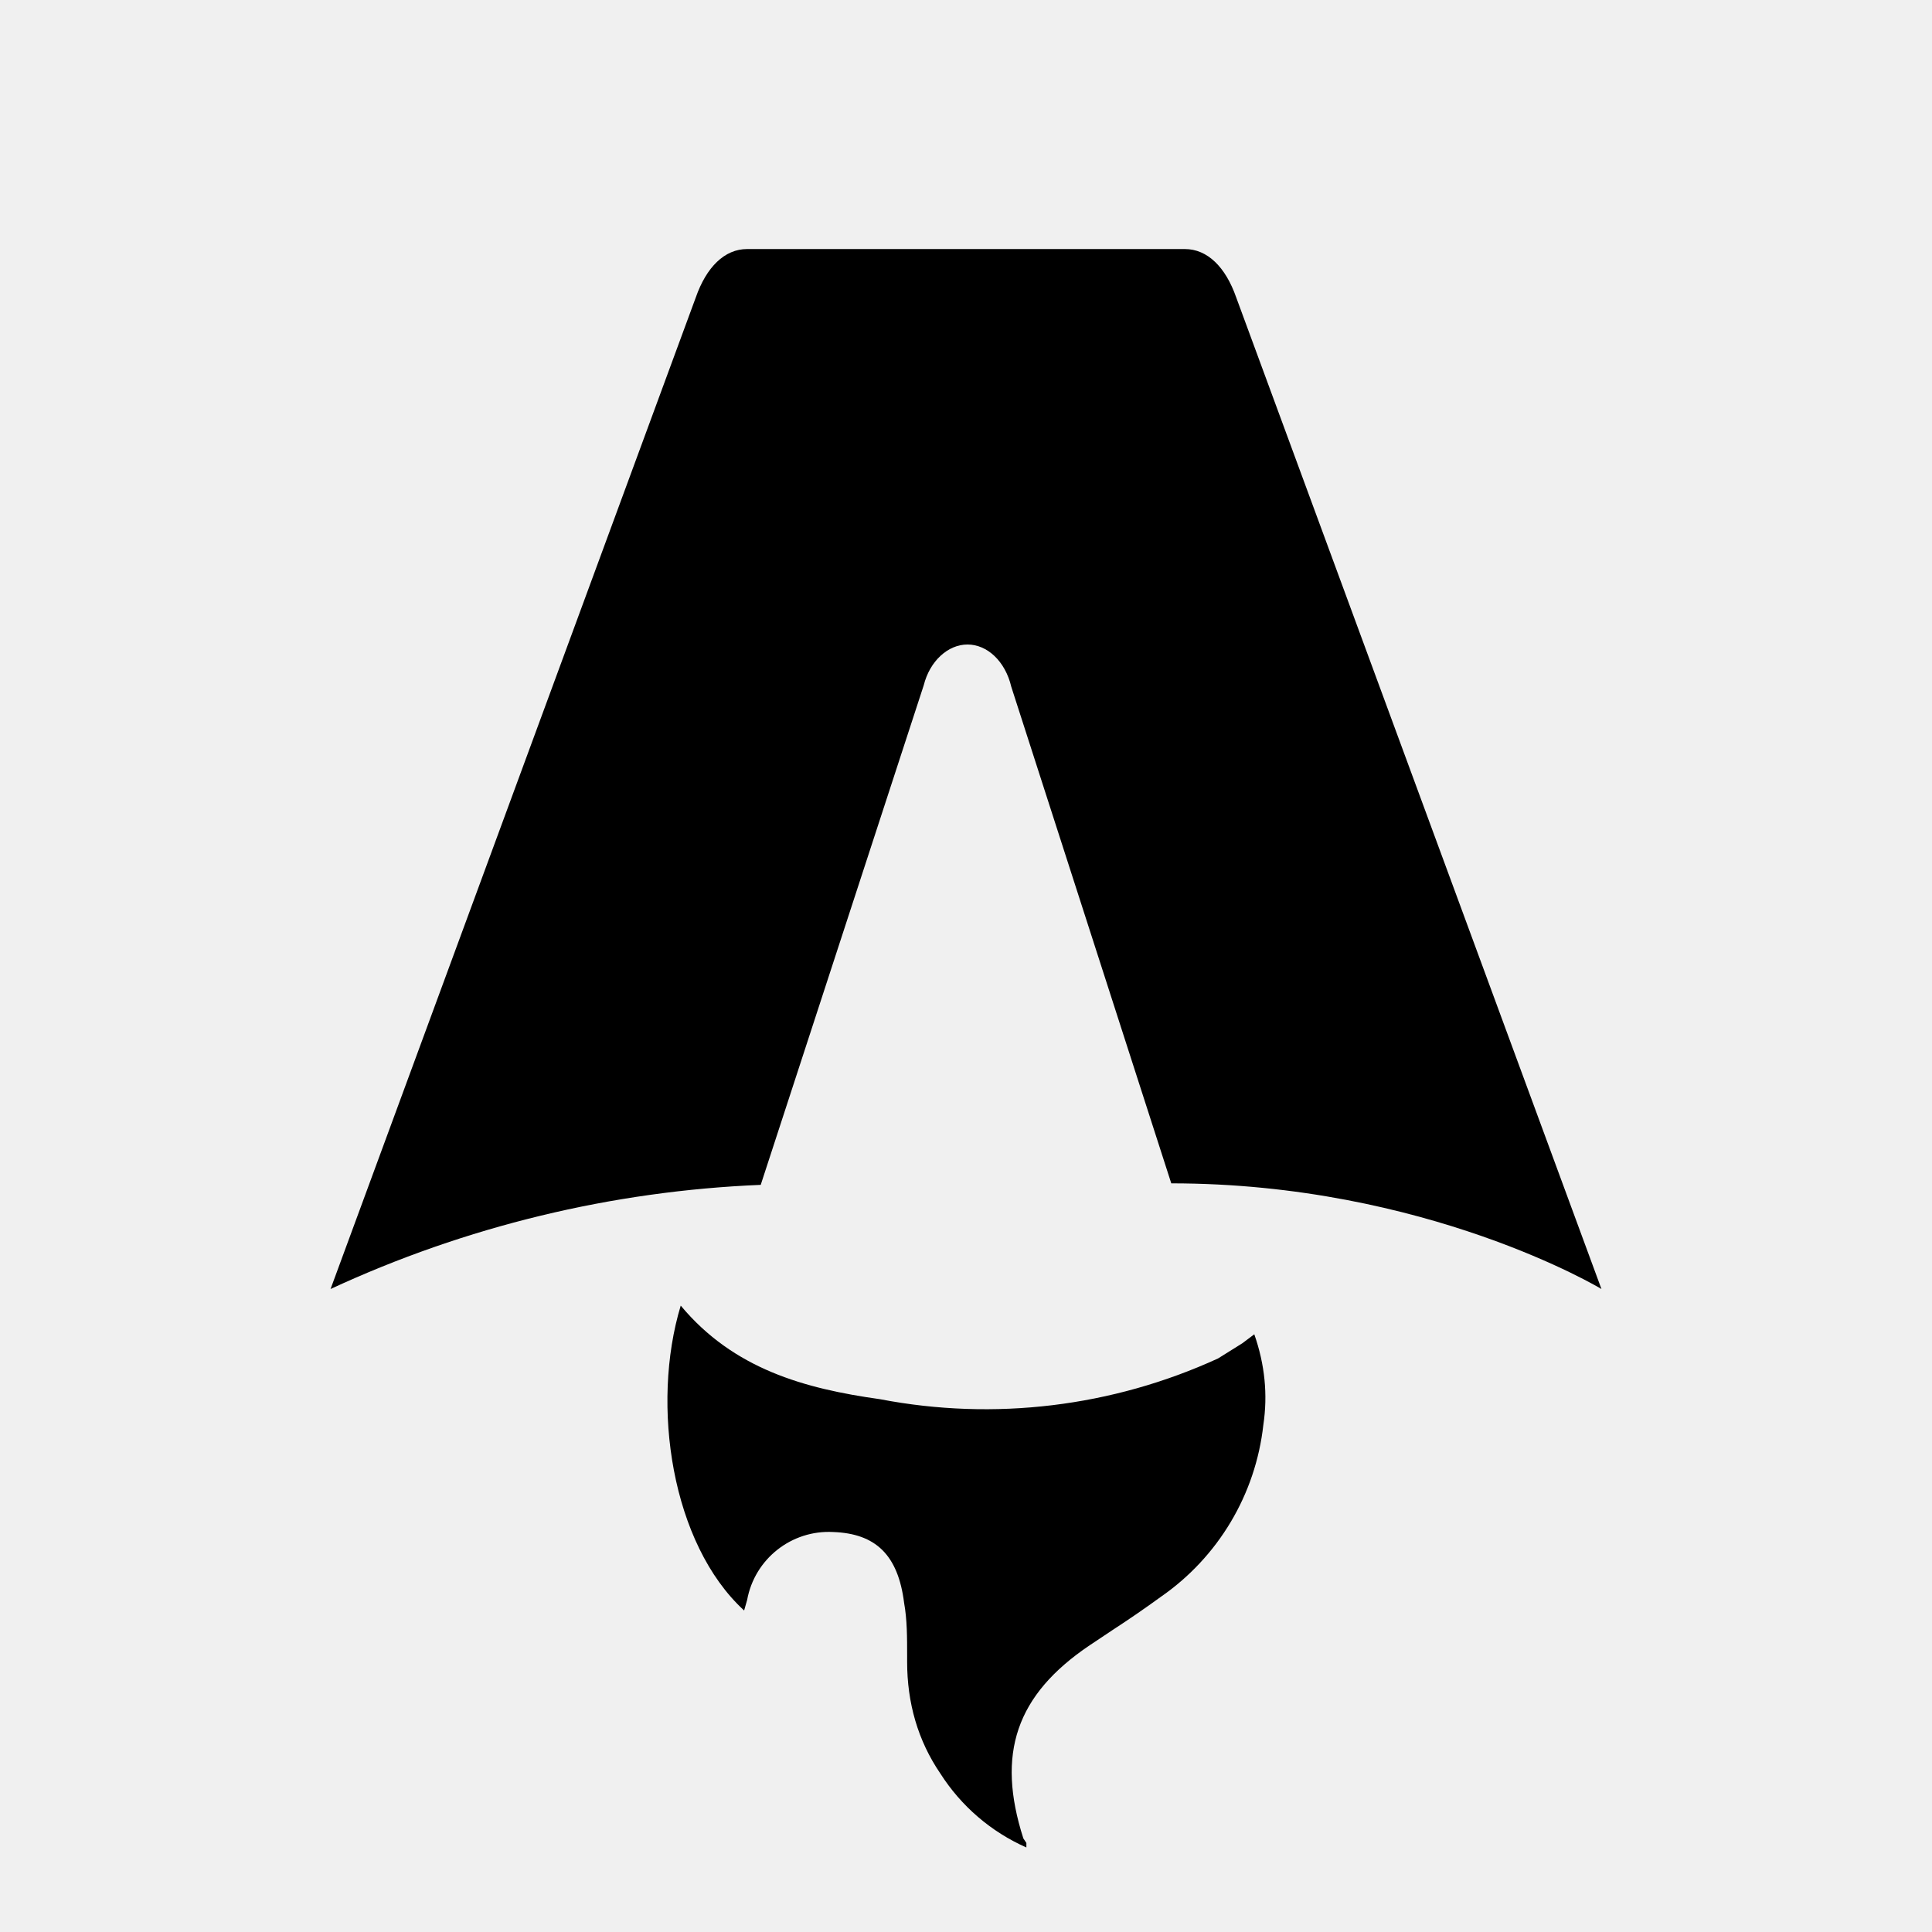
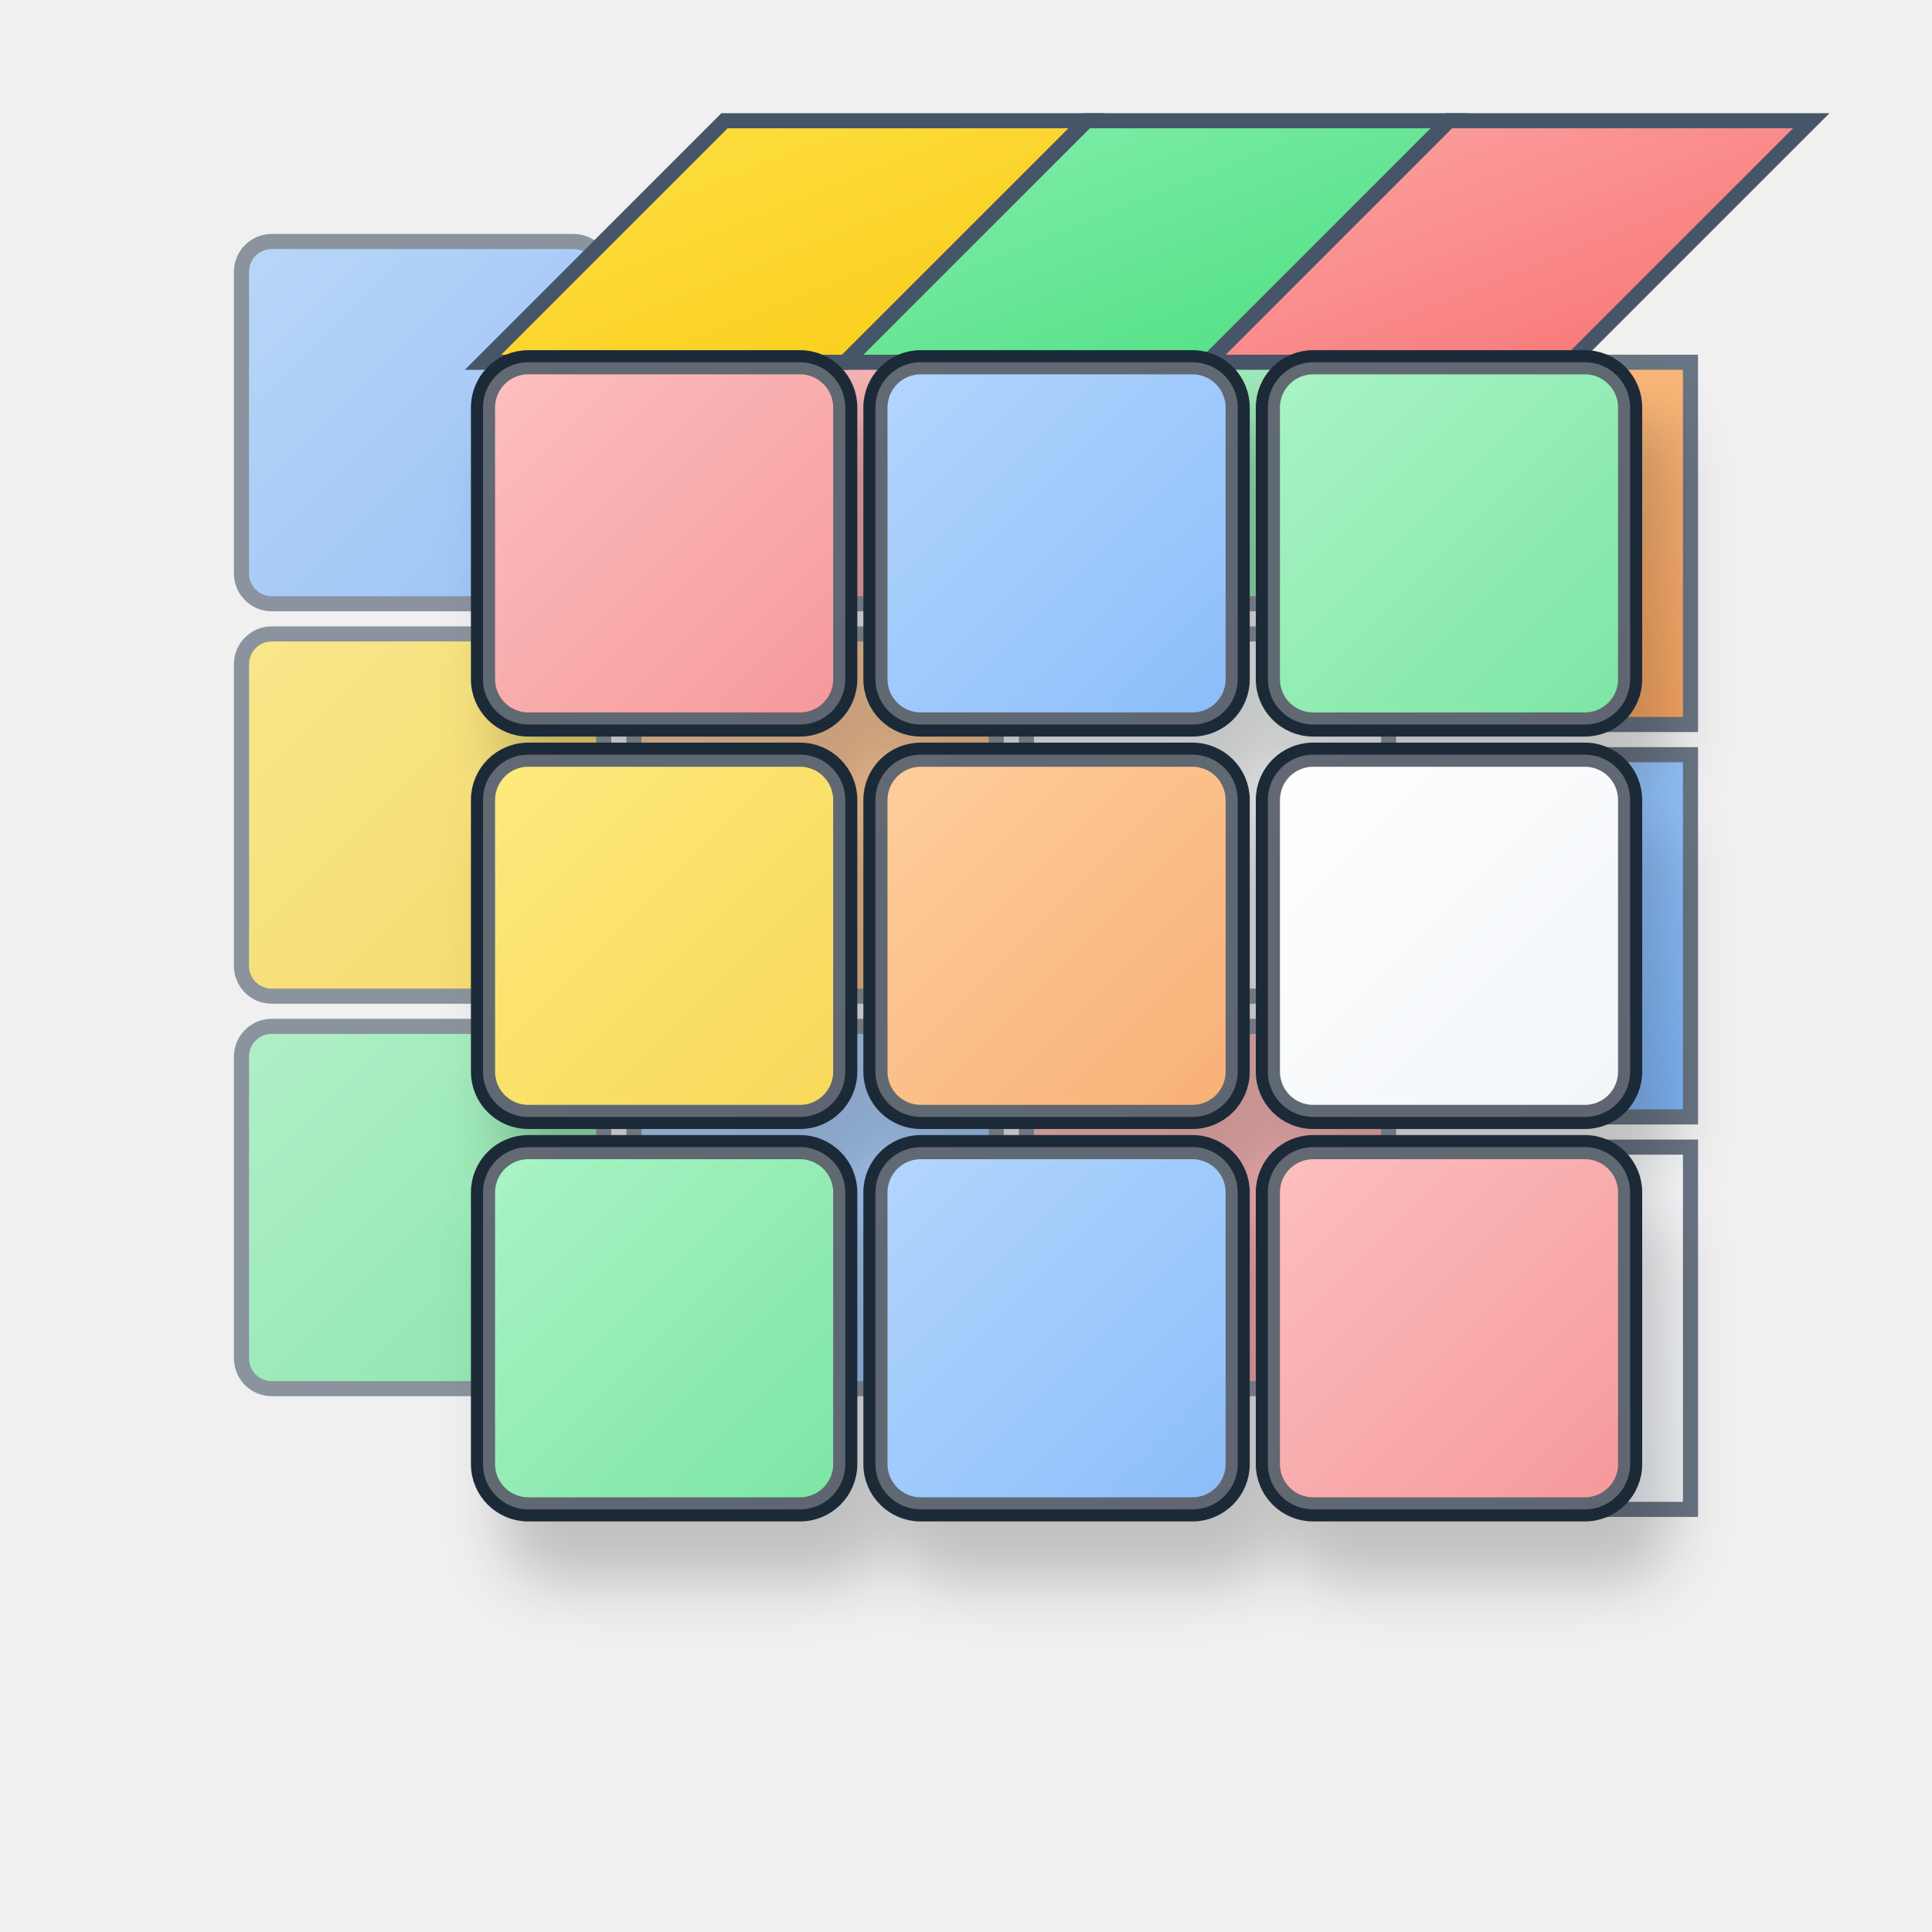
- <svg xmlns="http://www.w3.org/2000/svg" fill="none" viewBox="0 0 128 128">
-   <path d="M50.4 78.5a75.1 75.1 0 0 0-28.5 6.9l24.2-65.7c.7-2 1.9-3.2 3.4-3.2h29c1.5 0 2.7 1.2 3.4 3.2l24.2 65.7s-11.6-7-28.5-7L67 45.5c-.4-1.7-1.6-2.8-2.9-2.8-1.3 0-2.5 1.1-2.9 2.7L50.4 78.5Zm-1.1 28.2Zm-4.2-20.2c-2 6.6-.6 15.8 4.2 20.2a17.5 17.5 0 0 1 .2-.7 5.5 5.5 0 0 1 5.7-4.5c2.8.1 4.3 1.5 4.7 4.7.2 1.1.2 2.3.2 3.5v.4c0 2.7.7 5.2 2.2 7.4a13 13 0 0 0 5.7 4.9v-.3l-.2-.3c-1.8-5.6-.5-9.5 4.4-12.8l1.5-1a73 73 0 0 0 3.2-2.2 16 16 0 0 0 6.8-11.4c.3-2 .1-4-.6-6l-.8.6-1.6 1a37 37 0 0 1-22.4 2.7c-5-.7-9.7-2-13.2-6.2Z" />
-   <style>
-         path { fill: #000; }
-         @media (prefers-color-scheme: dark) {
-             path { fill: #FFF; }
-         }
-     </style>
+ <svg xmlns="http://www.w3.org/2000/svg" viewBox="0 0 64 64" width="64" height="64">
+   <defs>
+     <linearGradient id="redGrad" x1="0%" y1="0%" x2="100%" y2="100%">
+       <stop offset="0%" style="stop-color:#fca5a5;stop-opacity:1" />
+       <stop offset="100%" style="stop-color:#f87171;stop-opacity:1" />
+     </linearGradient>
+     <linearGradient id="blueGrad" x1="0%" y1="0%" x2="100%" y2="100%">
+       <stop offset="0%" style="stop-color:#93c5fd;stop-opacity:1" />
+       <stop offset="100%" style="stop-color:#60a5fa;stop-opacity:1" />
+     </linearGradient>
+     <linearGradient id="greenGrad" x1="0%" y1="0%" x2="100%" y2="100%">
+       <stop offset="0%" style="stop-color:#86efac;stop-opacity:1" />
+       <stop offset="100%" style="stop-color:#4ade80;stop-opacity:1" />
+     </linearGradient>
+     <linearGradient id="yellowGrad" x1="0%" y1="0%" x2="100%" y2="100%">
+       <stop offset="0%" style="stop-color:#fde047;stop-opacity:1" />
+       <stop offset="100%" style="stop-color:#facc15;stop-opacity:1" />
+     </linearGradient>
+     <linearGradient id="orangeGrad" x1="0%" y1="0%" x2="100%" y2="100%">
+       <stop offset="0%" style="stop-color:#fdba74;stop-opacity:1" />
+       <stop offset="100%" style="stop-color:#fb923c;stop-opacity:1" />
+     </linearGradient>
+     <linearGradient id="whiteGrad" x1="0%" y1="0%" x2="100%" y2="100%">
+       <stop offset="0%" style="stop-color:#ffffff;stop-opacity:1" />
+       <stop offset="100%" style="stop-color:#f1f5f9;stop-opacity:1" />
+     </linearGradient>
+     <filter id="shadow" x="-20%" y="-20%" width="140%" height="140%">
+       <feDropShadow dx="1" dy="2" stdDeviation="1" flood-color="#000" flood-opacity="0.2" />
+     </filter>
+     <filter id="innerShadow" x="-20%" y="-20%" width="140%" height="140%">
+       <feOffset dx="0" dy="0" />
+       <feGaussianBlur stdDeviation="0.5" result="offset-blur" />
+       <feFlood flood-color="#000" flood-opacity="0.1" />
+       <feComposite in2="offset-blur" operator="in" />
+     </filter>
+   </defs>
+   <g transform="translate(8, 8)" opacity="0.6">
+     <rect x="0" y="0" width="12" height="12" fill="url(#blueGrad)" stroke="#475569" stroke-width="0.5" rx="1" />
+     <rect x="13" y="0" width="12" height="12" fill="url(#redGrad)" stroke="#475569" stroke-width="0.5" rx="1" />
+     <rect x="26" y="0" width="12" height="12" fill="url(#greenGrad)" stroke="#475569" stroke-width="0.5" rx="1" />
+     <rect x="0" y="13" width="12" height="12" fill="url(#yellowGrad)" stroke="#475569" stroke-width="0.5" rx="1" />
+     <rect x="13" y="13" width="12" height="12" fill="url(#orangeGrad)" stroke="#475569" stroke-width="0.5" rx="1" />
+     <rect x="26" y="13" width="12" height="12" fill="url(#whiteGrad)" stroke="#475569" stroke-width="0.5" rx="1" />
+     <rect x="0" y="26" width="12" height="12" fill="url(#greenGrad)" stroke="#475569" stroke-width="0.5" rx="1" />
+     <rect x="13" y="26" width="12" height="12" fill="url(#blueGrad)" stroke="#475569" stroke-width="0.5" rx="1" />
+     <rect x="26" y="26" width="12" height="12" fill="url(#redGrad)" stroke="#475569" stroke-width="0.5" rx="1" />
+   </g>
+   <g transform="translate(48, 12)" opacity="0.8">
+     <polygon points="0,0 8,0 8,12 0,12" fill="url(#orangeGrad)" stroke="#475569" stroke-width="0.5" />
+     <polygon points="0,13 8,13 8,25 0,25" fill="url(#blueGrad)" stroke="#475569" stroke-width="0.5" />
+     <polygon points="0,26 8,26 8,38 0,38" fill="url(#whiteGrad)" stroke="#475569" stroke-width="0.5" />
+   </g>
+   <g transform="translate(16, 4)">
+     <polygon points="0,8 8,0 20,0 12,8" fill="url(#yellowGrad)" stroke="#475569" stroke-width="0.5" />
+     <polygon points="12,8 20,0 32,0 24,8" fill="url(#greenGrad)" stroke="#475569" stroke-width="0.5" />
+     <polygon points="24,8 32,0 44,0 36,8" fill="url(#redGrad)" stroke="#475569" stroke-width="0.5" />
+   </g>
+   <g transform="translate(16, 12)" filter="url(#shadow)">
+     <rect x="0" y="0" width="12" height="12" fill="url(#redGrad)" stroke="#1f2937" stroke-width="0.8" rx="1.5" />
+     <rect x="13" y="0" width="12" height="12" fill="url(#blueGrad)" stroke="#1f2937" stroke-width="0.8" rx="1.5" />
+     <rect x="26" y="0" width="12" height="12" fill="url(#greenGrad)" stroke="#1f2937" stroke-width="0.8" rx="1.5" />
+     <rect x="0" y="13" width="12" height="12" fill="url(#yellowGrad)" stroke="#1f2937" stroke-width="0.8" rx="1.5" />
+     <rect x="13" y="13" width="12" height="12" fill="url(#orangeGrad)" stroke="#1f2937" stroke-width="0.8" rx="1.5" />
+     <rect x="26" y="13" width="12" height="12" fill="url(#whiteGrad)" stroke="#1f2937" stroke-width="0.8" rx="1.5" />
+     <rect x="0" y="26" width="12" height="12" fill="url(#greenGrad)" stroke="#1f2937" stroke-width="0.8" rx="1.5" />
+     <rect x="13" y="26" width="12" height="12" fill="url(#blueGrad)" stroke="#1f2937" stroke-width="0.8" rx="1.5" />
+     <rect x="26" y="26" width="12" height="12" fill="url(#redGrad)" stroke="#1f2937" stroke-width="0.8" rx="1.5" />
+     <rect x="0" y="0" width="12" height="12" fill="url(#whiteGrad)" opacity="0.3" rx="1.5" />
+     <rect x="13" y="0" width="12" height="12" fill="url(#whiteGrad)" opacity="0.3" rx="1.5" />
+     <rect x="26" y="0" width="12" height="12" fill="url(#whiteGrad)" opacity="0.3" rx="1.5" />
+     <rect x="0" y="13" width="12" height="12" fill="url(#whiteGrad)" opacity="0.3" rx="1.5" />
+     <rect x="13" y="13" width="12" height="12" fill="url(#whiteGrad)" opacity="0.3" rx="1.5" />
+     <rect x="26" y="13" width="12" height="12" fill="url(#whiteGrad)" opacity="0.3" rx="1.5" />
+     <rect x="0" y="26" width="12" height="12" fill="url(#whiteGrad)" opacity="0.3" rx="1.5" />
+     <rect x="13" y="26" width="12" height="12" fill="url(#whiteGrad)" opacity="0.3" rx="1.5" />
+     <rect x="26" y="26" width="12" height="12" fill="url(#whiteGrad)" opacity="0.3" rx="1.5" />
+   </g>
</svg>
